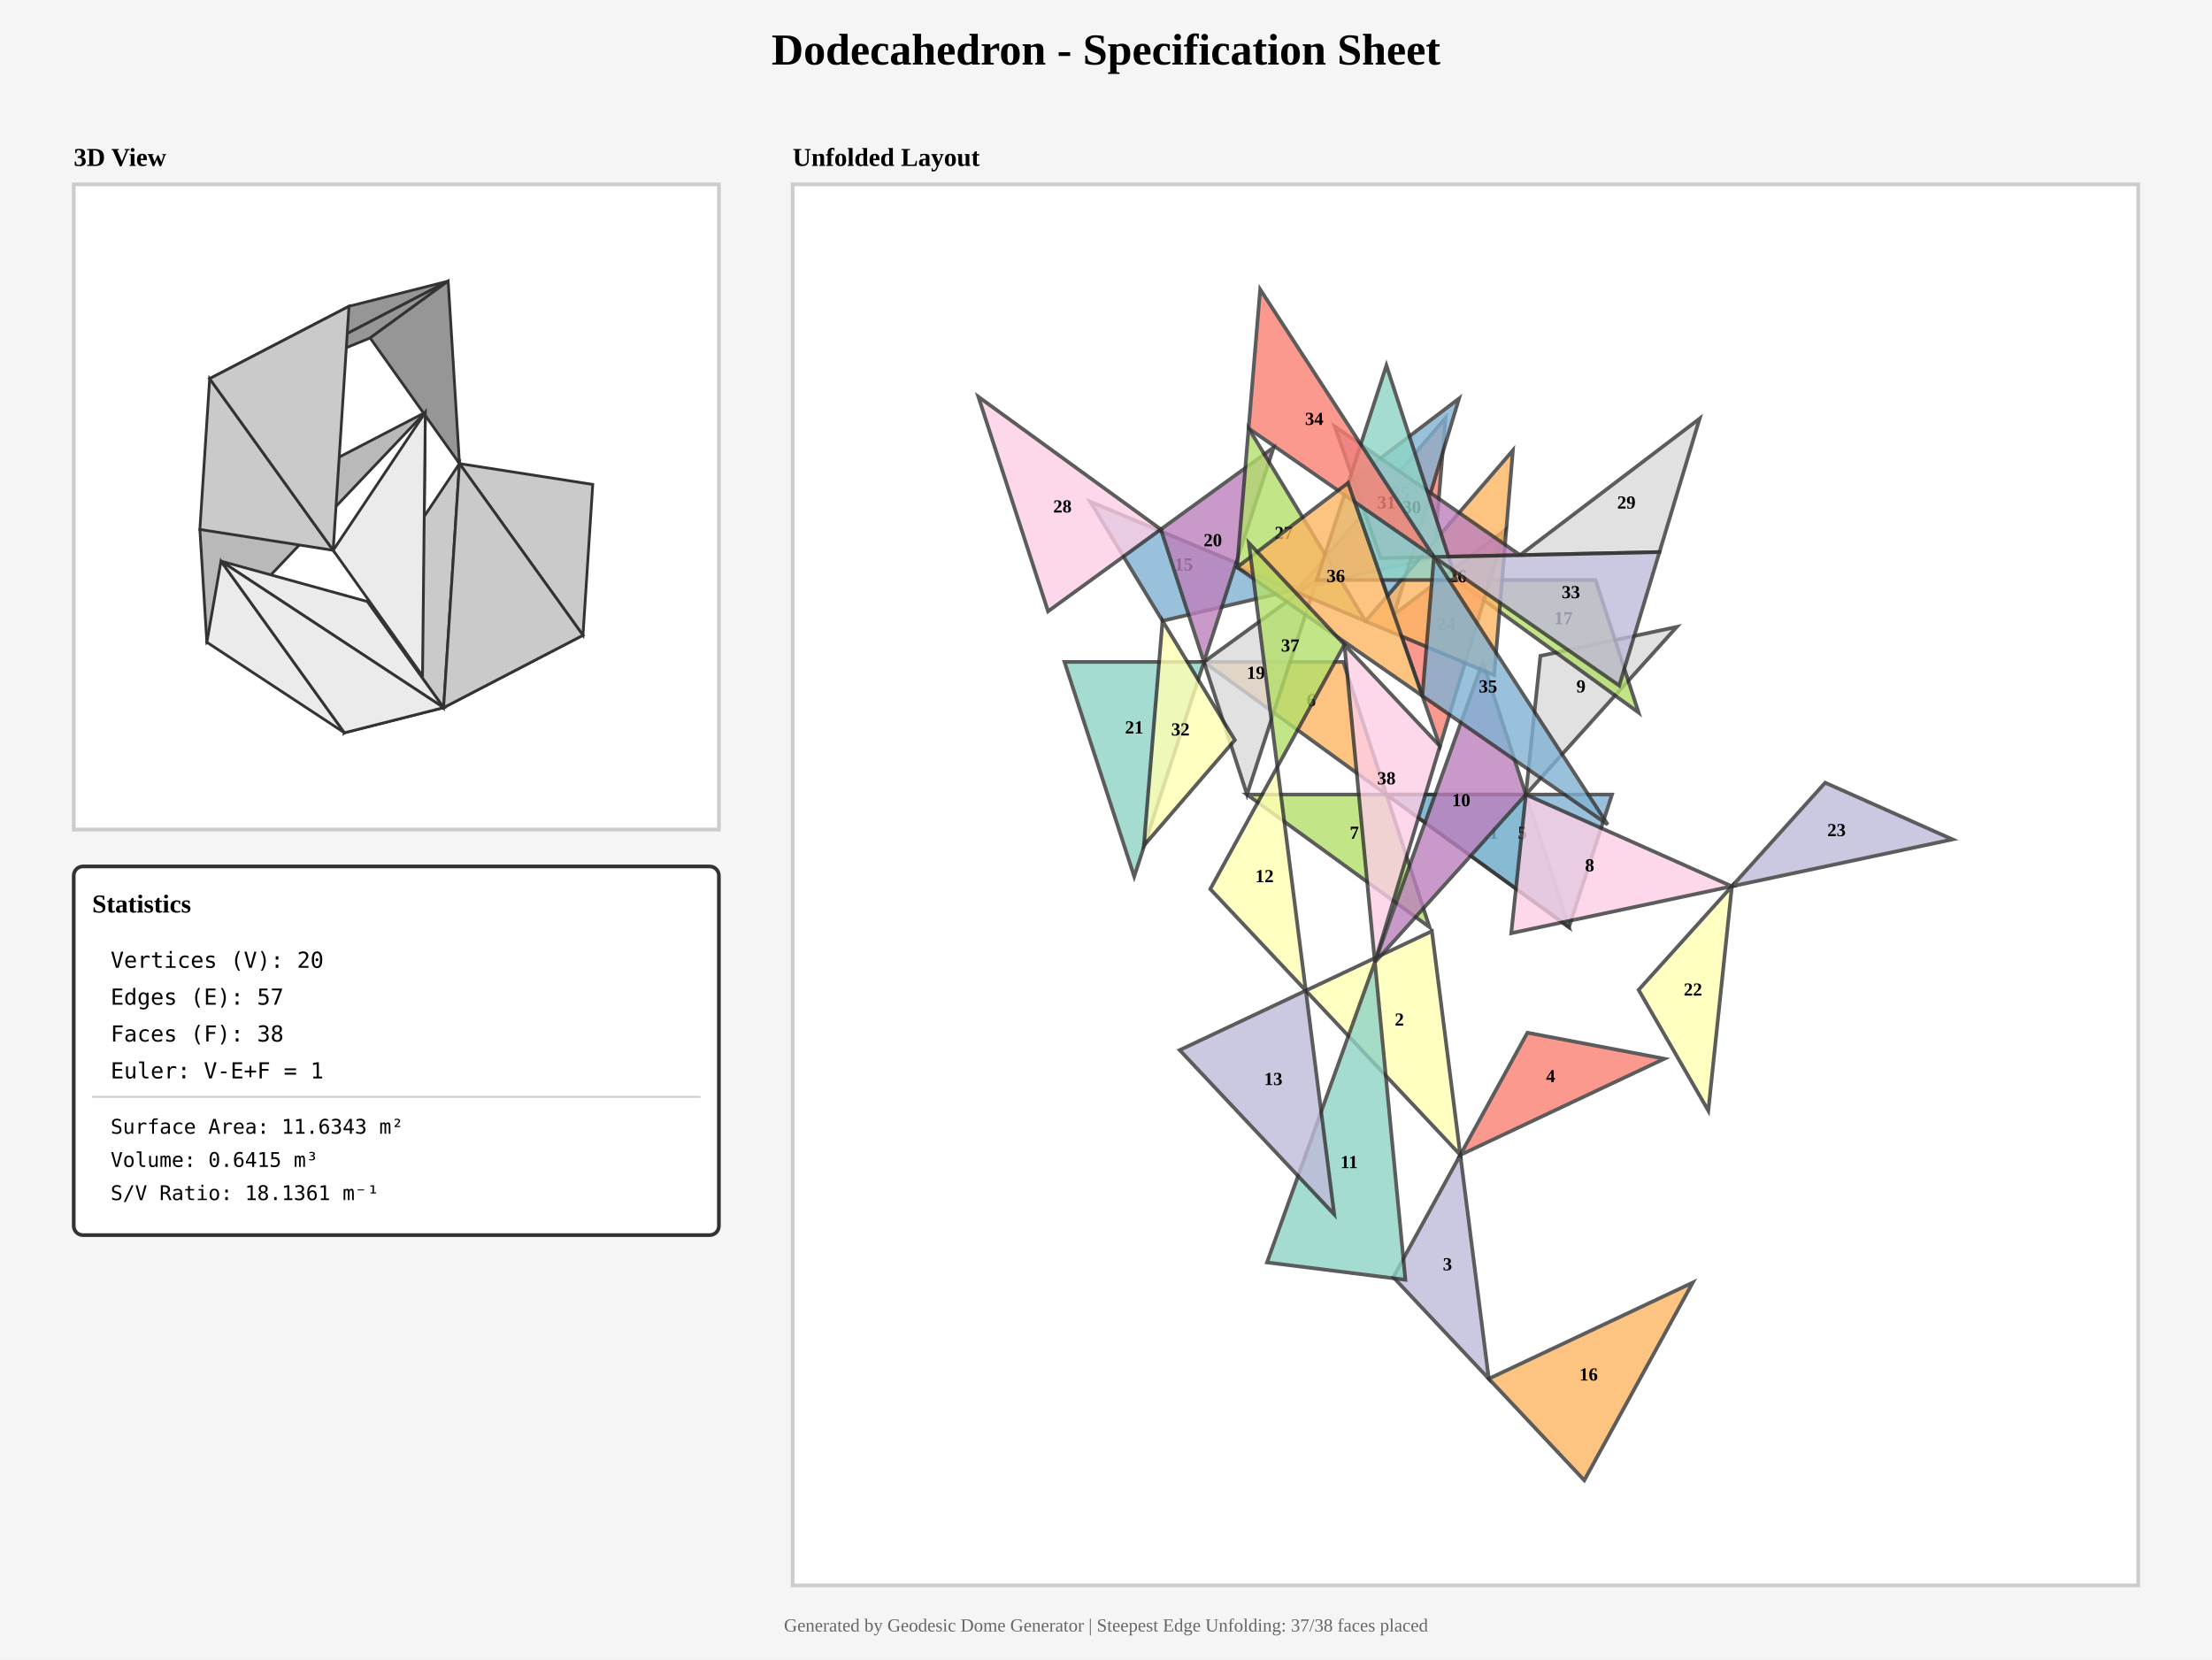
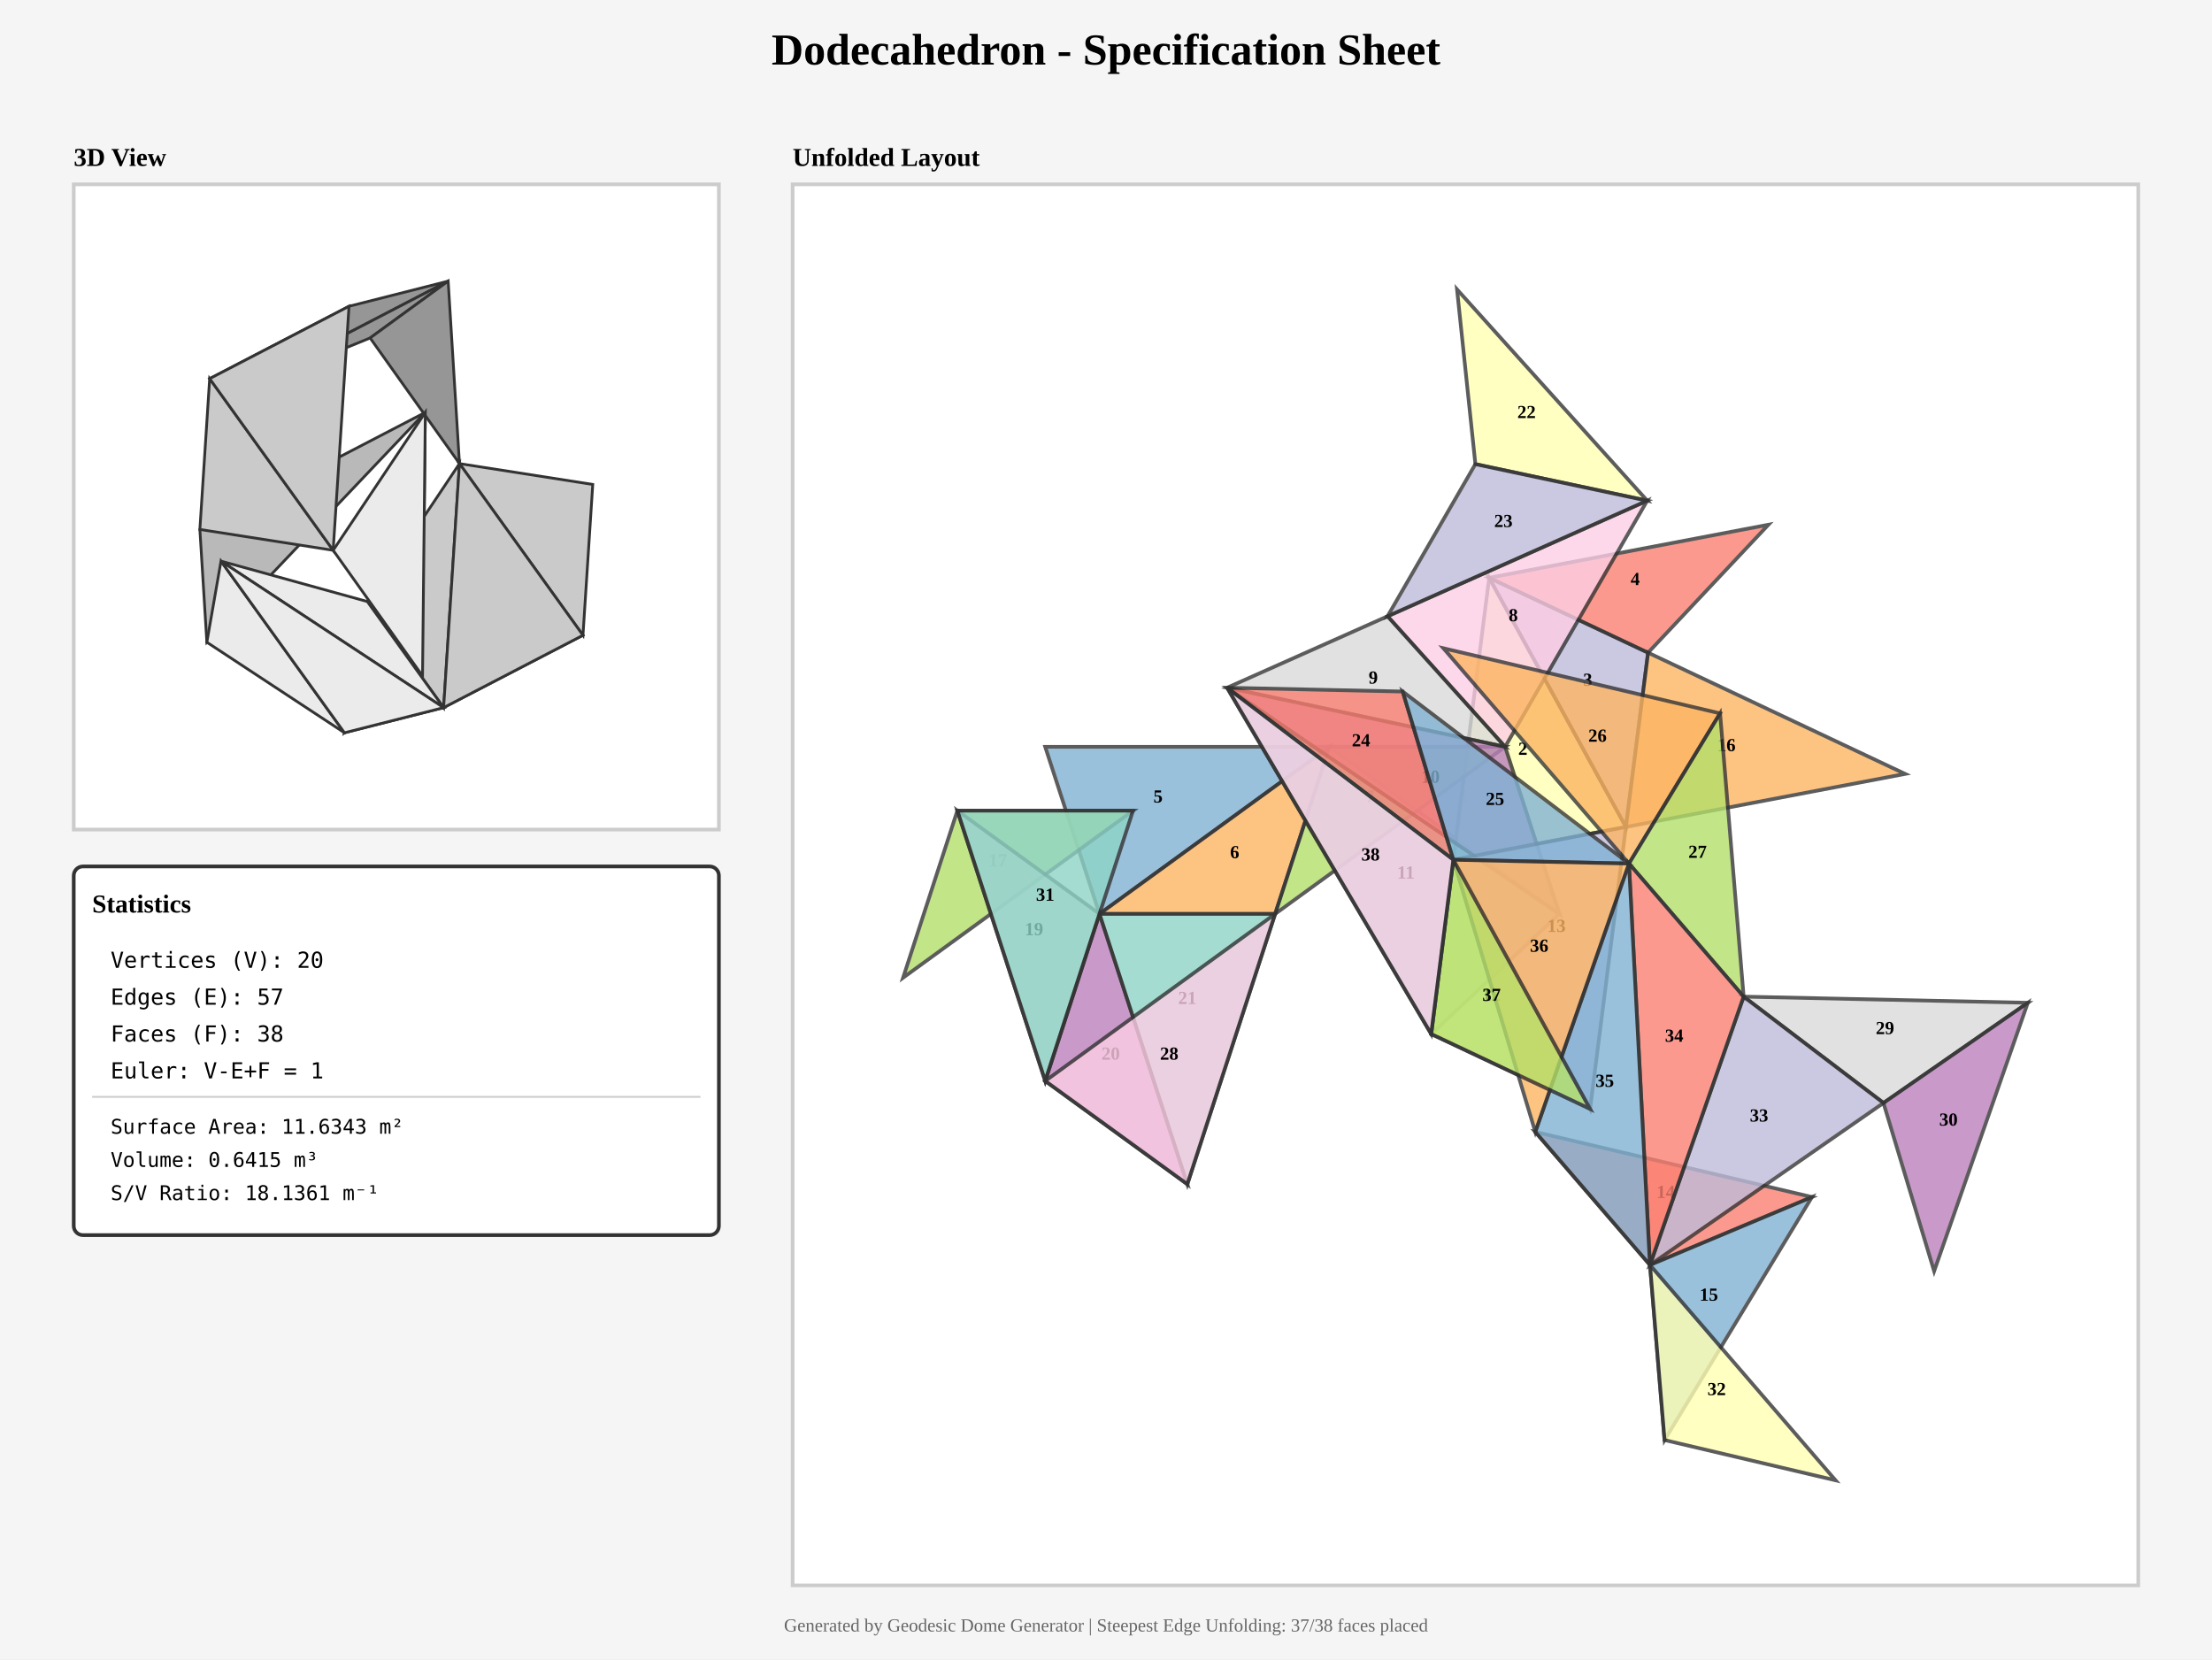
<svg xmlns="http://www.w3.org/2000/svg" width="1200" height="900">
  <rect width="1200" height="900" fill="#f5f5f5" />
  <text x="600.0" y="35" text-anchor="middle" font-size="24" font-weight="bold">Dodecahedron - Specification Sheet</text>
  <text x="40" y="90" font-size="14" font-weight="bold">3D View</text>
  <text x="430" y="90" font-size="14" font-weight="bold">Unfolded Layout</text>
  <rect x="40" y="100" width="350" height="350" fill="white" stroke="#ccc" stroke-width="2" />
  <polygon points="309.18,333.98 229.22,366.67 186.87,397.50" fill="rgb(150,150,150)" stroke="#333" stroke-width="1.5" />
  <polygon points="309.18,333.98 186.87,397.50 240.66,383.86" fill="rgb(150,150,150)" stroke="#333" stroke-width="1.5" />
  <polygon points="309.18,333.98 240.66,383.86 316.26,344.60" fill="rgb(150,150,150)" stroke="#333" stroke-width="1.5" />
  <polygon points="229.22,366.67 230.74,223.69 186.87,397.50" fill="rgb(150,150,150)" stroke="#333" stroke-width="1.5" />
  <polygon points="189.34,166.14 113.74,205.40 120.82,216.02" fill="rgb(150,150,150)" stroke="#333" stroke-width="1.5" />
  <polygon points="189.34,166.14 120.82,216.02 243.13,152.50" fill="rgb(150,150,150)" stroke="#333" stroke-width="1.5" />
  <polygon points="243.13,152.50 120.82,216.02 200.78,183.33" fill="rgb(150,150,150)" stroke="#333" stroke-width="1.5" />
  <polygon points="243.13,152.50 200.78,183.33 249.26,251.49" fill="rgb(150,150,150)" stroke="#333" stroke-width="1.5" />
  <polygon points="112.22,348.39 108.43,287.21 230.74,223.69" fill="rgb(185,185,185)" stroke="#333" stroke-width="1.5" />
  <polygon points="240.66,383.86 199.26,326.31 249.26,251.49" fill="rgb(202,202,202)" stroke="#333" stroke-width="1.5" />
  <polygon points="180.74,298.51 108.43,287.21 113.74,205.40" fill="rgb(202,202,202)" stroke="#333" stroke-width="1.5" />
  <polygon points="316.26,344.60 249.26,251.49 321.57,262.79" fill="rgb(202,202,202)" stroke="#333" stroke-width="1.5" />
  <polygon points="240.66,383.86 249.26,251.49 316.26,344.60" fill="rgb(202,202,202)" stroke="#333" stroke-width="1.5" />
  <polygon points="180.74,298.51 113.74,205.40 189.34,166.14" fill="rgb(202,202,202)" stroke="#333" stroke-width="1.5" />
  <polygon points="240.66,383.86 119.88,304.39 199.26,326.31" fill="rgb(235,235,235)" stroke="#333" stroke-width="1.5" />
  <polygon points="229.22,366.67 180.74,298.51 230.74,223.69" fill="rgb(235,235,235)" stroke="#333" stroke-width="1.5" />
  <polygon points="186.87,397.50 112.22,348.39 119.88,304.39" fill="rgb(235,235,235)" stroke="#333" stroke-width="1.5" />
  <polygon points="186.87,397.50 119.88,304.39 240.66,383.86" fill="rgb(235,235,235)" stroke="#333" stroke-width="1.5" />
  <rect x="40" y="470" width="350" height="200" fill="white" stroke="#333" stroke-width="2" rx="5" />
  <text x="50" y="495" font-size="14" font-weight="bold">Statistics</text>
  <text x="60" y="525" font-size="12" font-family="monospace">
    <tspan x="60" dy="0">Vertices (V): 20</tspan>
    <tspan x="60" dy="20">Edges (E): 57</tspan>
    <tspan x="60" dy="20">Faces (F): 38</tspan>
    <tspan x="60" dy="20">Euler: V-E+F = 1</tspan>
  </text>
  <line x1="50" y1="595" x2="380" y2="595" stroke="#ccc" stroke-width="1" />
  <text x="60" y="615" font-size="11" font-family="monospace">
    <tspan x="60" dy="0">Surface Area: 11.6343 m²</tspan>
    <tspan x="60" dy="18">Volume: 0.6415 m³</tspan>
    <tspan x="60" dy="18">S/V Ratio: 18.1361 m⁻¹</tspan>
  </text>
  <rect x="430" y="100" width="730" height="760" fill="white" stroke="#ccc" stroke-width="2" />
-   <polygon points="752.13,431.01 827.76,431.01 851.13,502.93" fill="#8dd3c7" stroke="#333" stroke-width="2" opacity="0.8" />
-   <text x="810.34" y="454.98" text-anchor="middle" font-size="10" font-weight="bold">1</text>
-   <polygon points="792.22,626.51 708.39,537.37 776.79,505.12" fill="#ffffb3" stroke="#333" stroke-width="2" opacity="0.8" />
-   <text x="759.13" y="556.34" text-anchor="middle" font-size="10" font-weight="bold">2</text>
-   <polygon points="792.22,626.51 807.65,747.91 755.84,692.82" fill="#bebada" stroke="#333" stroke-width="2" opacity="0.8" />
-   <text x="785.23" y="689.08" text-anchor="middle" font-size="10" font-weight="bold">3</text>
-   <polygon points="792.22,626.51 828.61,560.21 902.90,574.33" fill="#fb8072" stroke="#333" stroke-width="2" opacity="0.8" />
-   <text x="841.24" y="587.02" text-anchor="middle" font-size="10" font-weight="bold">4</text>
-   <polygon points="752.13,431.01 874.50,431.01 851.13,502.93" fill="#80b1d3" stroke="#333" stroke-width="2" opacity="0.8" />
-   <text x="825.92" y="454.98" text-anchor="middle" font-size="10" font-weight="bold">5</text>
-   <polygon points="752.13,431.01 653.13,359.08 728.76,359.08" fill="#fdb462" stroke="#333" stroke-width="2" opacity="0.8" />
-   <text x="711.34" y="383.06" text-anchor="middle" font-size="10" font-weight="bold">6</text>
-   <polygon points="752.13,431.01 775.50,502.93 676.50,431.01" fill="#b3de69" stroke="#333" stroke-width="2" opacity="0.8" />
-   <text x="734.71" y="454.98" text-anchor="middle" font-size="10" font-weight="bold">7</text>
-   <polygon points="827.76,431.01 939.55,480.78 819.85,506.22" fill="#fccde5" stroke="#333" stroke-width="2" opacity="0.8" />
-   <text x="862.38" y="472.67" text-anchor="middle" font-size="10" font-weight="bold">8</text>
-   <polygon points="827.76,431.01 835.66,355.79 909.64,340.07" fill="#d9d9d9" stroke="#333" stroke-width="2" opacity="0.8" />
-   <text x="857.68" y="375.62" text-anchor="middle" font-size="10" font-weight="bold">9</text>
-   <polygon points="827.76,431.01 745.87,521.95 804.39,359.08" fill="#bc80bd" stroke="#333" stroke-width="2" opacity="0.8" />
-   <text x="792.67" y="437.34" text-anchor="middle" font-size="10" font-weight="bold">10</text>
-   <polygon points="687.36,684.81 745.87,521.95 762.41,694.21" fill="#8dd3c7" stroke="#333" stroke-width="2" opacity="0.8" />
-   <text x="731.88" y="633.66" text-anchor="middle" font-size="10" font-weight="bold">11</text>
-   <polygon points="708.39,537.37 656.57,482.28 692.96,415.98" fill="#ffffb3" stroke="#333" stroke-width="2" opacity="0.8" />
-   <text x="685.97" y="478.55" text-anchor="middle" font-size="10" font-weight="bold">12</text>
-   <polygon points="708.39,537.37 723.81,658.77 639.98,569.63" fill="#bebada" stroke="#333" stroke-width="2" opacity="0.8" />
-   <text x="690.73" y="588.59" text-anchor="middle" font-size="10" font-weight="bold">13</text>
-   <polygon points="704.29,319.46 784.18,226.76 777.91,302.13" fill="#fb8072" stroke="#333" stroke-width="2" opacity="0.8" />
-   <text x="755.46" y="282.78" text-anchor="middle" font-size="10" font-weight="bold">14</text>
-   <polygon points="704.29,319.46 630.67,336.78 591.45,272.12" fill="#80b1d3" stroke="#333" stroke-width="2" opacity="0.8" />
-   <text x="642.14" y="309.45" text-anchor="middle" font-size="10" font-weight="bold">15</text>
-   <polygon points="807.65,747.91 918.33,695.72 859.46,803.00" fill="#fdb462" stroke="#333" stroke-width="2" opacity="0.8" />
-   <text x="861.81" y="748.88" text-anchor="middle" font-size="10" font-weight="bold">16</text>
-   <polygon points="888.94,386.55 789.94,314.63 865.57,314.63" fill="#b3de69" stroke="#333" stroke-width="2" opacity="0.8" />
-   <text x="848.15" y="338.60" text-anchor="middle" font-size="10" font-weight="bold">17</text>
-   <polygon points="653.13,359.08 714.31,314.63 676.50,431.01" fill="#d9d9d9" stroke="#333" stroke-width="2" opacity="0.8" />
-   <text x="681.31" y="368.24" text-anchor="middle" font-size="10" font-weight="bold">19</text>
-   <polygon points="653.13,359.08 629.76,287.15 690.94,242.70" fill="#bc80bd" stroke="#333" stroke-width="2" opacity="0.8" />
-   <text x="657.94" y="296.31" text-anchor="middle" font-size="10" font-weight="bold">20</text>
-   <polygon points="653.13,359.08 615.31,475.46 577.50,359.08" fill="#8dd3c7" stroke="#333" stroke-width="2" opacity="0.8" />
-   <text x="615.31" y="397.87" text-anchor="middle" font-size="10" font-weight="bold">21</text>
-   <polygon points="939.55,480.78 926.75,602.48 888.94,536.98" fill="#ffffb3" stroke="#333" stroke-width="2" opacity="0.8" />
-   <text x="918.41" y="540.08" text-anchor="middle" font-size="10" font-weight="bold">22</text>
-   <polygon points="939.55,480.78 990.15,424.58 1059.24,455.34" fill="#bebada" stroke="#333" stroke-width="2" opacity="0.8" />
-   <text x="996.31" y="453.56" text-anchor="middle" font-size="10" font-weight="bold">23</text>
-   <polygon points="756.23,333.37 816.44,287.60 781.16,404.77" fill="#fb8072" stroke="#333" stroke-width="2" opacity="0.8" />
-   <text x="784.61" y="341.91" text-anchor="middle" font-size="10" font-weight="bold">24</text>
-   <polygon points="756.23,333.37 731.31,261.97 791.51,216.20" fill="#80b1d3" stroke="#333" stroke-width="2" opacity="0.8" />
-   <text x="759.68" y="270.51" text-anchor="middle" font-size="10" font-weight="bold">25</text>
-   <polygon points="820.73,244.30 810.58,366.25 740.84,336.99" fill="#fdb462" stroke="#333" stroke-width="2" opacity="0.8" />
-   <text x="790.72" y="315.85" text-anchor="middle" font-size="10" font-weight="bold">26</text>
-   <polygon points="740.84,336.99 671.10,307.74 677.37,232.37" fill="#b3de69" stroke="#333" stroke-width="2" opacity="0.8" />
-   <text x="696.44" y="292.36" text-anchor="middle" font-size="10" font-weight="bold">27</text>
-   <polygon points="568.57,331.61 530.76,215.23 629.76,287.15" fill="#fccde5" stroke="#333" stroke-width="2" opacity="0.8" />
-   <text x="576.36" y="278.00" text-anchor="middle" font-size="10" font-weight="bold">28</text>
-   <polygon points="824.64,301.12 922.05,227.06 900.25,299.48" fill="#d9d9d9" stroke="#333" stroke-width="2" opacity="0.8" />
-   <text x="882.31" y="275.88" text-anchor="middle" font-size="10" font-weight="bold">29</text>
-   <polygon points="824.64,301.12 749.03,302.76 724.10,231.35" fill="#bc80bd" stroke="#333" stroke-width="2" opacity="0.8" />
-   <text x="765.92" y="278.41" text-anchor="middle" font-size="10" font-weight="bold">30</text>
-   <polygon points="752.13,198.25 789.94,314.63 714.31,314.63" fill="#8dd3c7" stroke="#333" stroke-width="2" opacity="0.8" />
-   <text x="752.13" y="275.83" text-anchor="middle" font-size="10" font-weight="bold">31</text>
-   <polygon points="669.90,401.44 620.52,458.73 630.67,336.78" fill="#ffffb3" stroke="#333" stroke-width="2" opacity="0.8" />
-   <text x="640.37" y="398.98" text-anchor="middle" font-size="10" font-weight="bold">32</text>
-   <polygon points="777.91,302.13 900.25,299.48 878.44,371.89" fill="#bebada" stroke="#333" stroke-width="2" opacity="0.8" />
-   <text x="852.20" y="324.50" text-anchor="middle" font-size="10" font-weight="bold">33</text>
-   <polygon points="777.91,302.13 677.37,232.37 683.64,157.00" fill="#fb8072" stroke="#333" stroke-width="2" opacity="0.8" />
-   <text x="712.97" y="230.50" text-anchor="middle" font-size="10" font-weight="bold">34</text>
-   <polygon points="777.91,302.13 872.17,447.26 771.64,377.50" fill="#80b1d3" stroke="#333" stroke-width="2" opacity="0.8" />
-   <text x="807.24" y="375.63" text-anchor="middle" font-size="10" font-weight="bold">35</text>
-   <polygon points="771.64,377.50 671.10,307.74 731.31,261.97" fill="#fdb462" stroke="#333" stroke-width="2" opacity="0.8" />
-   <text x="724.68" y="315.73" text-anchor="middle" font-size="10" font-weight="bold">36</text>
-   <polygon points="692.96,415.98 677.53,294.59 729.34,349.68" fill="#b3de69" stroke="#333" stroke-width="2" opacity="0.8" />
-   <text x="699.94" y="353.42" text-anchor="middle" font-size="10" font-weight="bold">37</text>
-   <polygon points="729.34,349.68 781.16,404.77 745.87,521.95" fill="#fccde5" stroke="#333" stroke-width="2" opacity="0.8" />
-   <text x="752.12" y="425.47" text-anchor="middle" font-size="10" font-weight="bold">38</text>
+   <polygon points="721.21,405.12 816.51,405.12 845.95,495.75" fill="#8dd3c7" stroke="#333" stroke-width="2" opacity="0.8" />
+   <text x="794.56" y="435.33" text-anchor="middle" font-size="10" font-weight="bold">1</text>
+   <polygon points="807.87,313.42 788.43,466.38 882.05,448.59" fill="#ffffb3" stroke="#333" stroke-width="2" opacity="0.8" />
+   <text x="826.12" y="409.46" text-anchor="middle" font-size="10" font-weight="bold">2</text>
+   <polygon points="807.87,313.42 882.05,448.59 894.07,354.05" fill="#bebada" stroke="#333" stroke-width="2" opacity="0.8" />
+   <text x="861.33" y="372.02" text-anchor="middle" font-size="10" font-weight="bold">3</text>
+   <polygon points="807.87,313.42 894.07,354.05 959.35,284.64" fill="#fb8072" stroke="#333" stroke-width="2" opacity="0.8" />
+   <text x="887.10" y="317.37" text-anchor="middle" font-size="10" font-weight="bold">4</text>
+   <polygon points="721.21,405.12 567.02,405.12 596.47,495.75" fill="#80b1d3" stroke="#333" stroke-width="2" opacity="0.8" />
+   <text x="628.23" y="435.33" text-anchor="middle" font-size="10" font-weight="bold">5</text>
+   <polygon points="721.21,405.12 596.47,495.75 691.76,495.75" fill="#fdb462" stroke="#333" stroke-width="2" opacity="0.8" />
+   <text x="669.81" y="465.54" text-anchor="middle" font-size="10" font-weight="bold">6</text>
+   <polygon points="721.21,405.12 691.76,495.75 816.51,405.12" fill="#b3de69" stroke="#333" stroke-width="2" opacity="0.8" />
+   <text x="743.16" y="435.33" text-anchor="middle" font-size="10" font-weight="bold">7</text>
+   <polygon points="816.51,405.12 893.60,271.59 752.74,334.30" fill="#fccde5" stroke="#333" stroke-width="2" opacity="0.8" />
+   <text x="820.95" y="337.00" text-anchor="middle" font-size="10" font-weight="bold">8</text>
+   <polygon points="816.51,405.12 752.74,334.30 665.69,373.06" fill="#d9d9d9" stroke="#333" stroke-width="2" opacity="0.8" />
+   <text x="744.98" y="370.83" text-anchor="middle" font-size="10" font-weight="bold">9</text>
+   <polygon points="816.51,405.12 665.69,373.06 845.95,495.75" fill="#bc80bd" stroke="#333" stroke-width="2" opacity="0.8" />
+   <text x="776.05" y="424.64" text-anchor="middle" font-size="10" font-weight="bold">10</text>
+   <polygon points="845.95,495.75 665.69,373.06 776.42,560.91" fill="#8dd3c7" stroke="#333" stroke-width="2" opacity="0.8" />
+   <text x="762.69" y="476.57" text-anchor="middle" font-size="10" font-weight="bold">11</text>
+   <polygon points="788.43,466.38 776.42,560.91 862.61,601.55" fill="#ffffb3" stroke="#333" stroke-width="2" opacity="0.8" />
+   <text x="809.16" y="542.95" text-anchor="middle" font-size="10" font-weight="bold">12</text>
+   <polygon points="788.43,466.38 862.61,601.55 882.05,448.59" fill="#bebada" stroke="#333" stroke-width="2" opacity="0.8" />
+   <text x="844.37" y="505.51" text-anchor="middle" font-size="10" font-weight="bold">13</text>
+   <polygon points="982.98,649.34 832.89,614.02 895.10,686.20" fill="#fb8072" stroke="#333" stroke-width="2" opacity="0.8" />
+   <text x="903.66" y="649.85" text-anchor="middle" font-size="10" font-weight="bold">14</text>
+   <polygon points="982.98,649.34 895.10,686.20 903.01,781.17" fill="#80b1d3" stroke="#333" stroke-width="2" opacity="0.8" />
+   <text x="927.03" y="705.57" text-anchor="middle" font-size="10" font-weight="bold">15</text>
+   <polygon points="882.05,448.59 1033.53,419.81 894.07,354.05" fill="#fdb462" stroke="#333" stroke-width="2" opacity="0.8" />
+   <text x="936.55" y="407.48" text-anchor="middle" font-size="10" font-weight="bold">16</text>
+   <polygon points="489.93,530.37 614.67,439.74 519.37,439.74" fill="#b3de69" stroke="#333" stroke-width="2" opacity="0.8" />
+   <text x="541.32" y="469.95" text-anchor="middle" font-size="10" font-weight="bold">17</text>
+   <polygon points="596.47,495.75 519.37,439.74 567.02,586.38" fill="#d9d9d9" stroke="#333" stroke-width="2" opacity="0.8" />
+   <text x="560.95" y="507.29" text-anchor="middle" font-size="10" font-weight="bold">19</text>
+   <polygon points="596.47,495.75 567.02,586.38 644.12,642.39" fill="#bc80bd" stroke="#333" stroke-width="2" opacity="0.8" />
+   <text x="602.54" y="574.84" text-anchor="middle" font-size="10" font-weight="bold">20</text>
+   <polygon points="596.47,495.75 644.12,642.39 691.76,495.75" fill="#8dd3c7" stroke="#333" stroke-width="2" opacity="0.8" />
+   <text x="644.12" y="544.63" text-anchor="middle" font-size="10" font-weight="bold">21</text>
+   <polygon points="893.60,271.59 790.43,157.00 800.39,251.77" fill="#ffffb3" stroke="#333" stroke-width="2" opacity="0.8" />
+   <text x="828.14" y="226.79" text-anchor="middle" font-size="10" font-weight="bold">22</text>
+   <polygon points="893.60,271.59 800.39,251.77 752.74,334.30" fill="#bebada" stroke="#333" stroke-width="2" opacity="0.8" />
+   <text x="815.58" y="285.89" text-anchor="middle" font-size="10" font-weight="bold">23</text>
+   <polygon points="760.96,375.13 665.69,373.06 788.43,466.38" fill="#fb8072" stroke="#333" stroke-width="2" opacity="0.8" />
+   <text x="738.36" y="404.85" text-anchor="middle" font-size="10" font-weight="bold">24</text>
+   <polygon points="760.96,375.13 788.43,466.38 883.71,468.44" fill="#80b1d3" stroke="#333" stroke-width="2" opacity="0.8" />
+   <text x="811.03" y="436.65" text-anchor="middle" font-size="10" font-weight="bold">25</text>
+   <polygon points="783.04,351.65 883.71,468.44 933.13,386.97" fill="#fdb462" stroke="#333" stroke-width="2" opacity="0.8" />
+   <text x="866.63" y="402.35" text-anchor="middle" font-size="10" font-weight="bold">26</text>
+   <polygon points="933.13,386.97 883.71,468.44 945.92,540.63" fill="#b3de69" stroke="#333" stroke-width="2" opacity="0.8" />
+   <text x="920.92" y="465.35" text-anchor="middle" font-size="10" font-weight="bold">27</text>
+   <polygon points="644.12,642.39 691.76,495.75 567.02,586.38" fill="#fccde5" stroke="#333" stroke-width="2" opacity="0.8" />
+   <text x="634.30" y="574.84" text-anchor="middle" font-size="10" font-weight="bold">28</text>
+   <polygon points="1100.07,543.97 945.92,540.63 1021.78,598.30" fill="#d9d9d9" stroke="#333" stroke-width="2" opacity="0.8" />
+   <text x="1022.59" y="560.97" text-anchor="middle" font-size="10" font-weight="bold">29</text>
+   <polygon points="1100.07,543.97 1021.78,598.30 1049.26,689.55" fill="#bc80bd" stroke="#333" stroke-width="2" opacity="0.8" />
+   <text x="1057.04" y="610.61" text-anchor="middle" font-size="10" font-weight="bold">30</text>
+   <polygon points="567.02,586.38 614.67,439.74 519.37,439.74" fill="#8dd3c7" stroke="#333" stroke-width="2" opacity="0.8" />
+   <text x="567.02" y="488.62" text-anchor="middle" font-size="10" font-weight="bold">31</text>
+   <polygon points="903.01,781.17 995.77,803.00 895.10,686.20" fill="#ffffb3" stroke="#333" stroke-width="2" opacity="0.8" />
+   <text x="931.29" y="756.79" text-anchor="middle" font-size="10" font-weight="bold">32</text>
+   <polygon points="895.10,686.20 1021.78,598.30 945.92,540.63" fill="#bebada" stroke="#333" stroke-width="2" opacity="0.8" />
+   <text x="954.27" y="608.38" text-anchor="middle" font-size="10" font-weight="bold">33</text>
+   <polygon points="895.10,686.20 945.92,540.63 883.71,468.44" fill="#fb8072" stroke="#333" stroke-width="2" opacity="0.8" />
+   <text x="908.24" y="565.09" text-anchor="middle" font-size="10" font-weight="bold">34</text>
+   <polygon points="895.10,686.20 883.71,468.44 832.89,614.02" fill="#80b1d3" stroke="#333" stroke-width="2" opacity="0.8" />
+   <text x="870.57" y="589.56" text-anchor="middle" font-size="10" font-weight="bold">35</text>
+   <polygon points="832.89,614.02 883.71,468.44 788.43,466.38" fill="#fdb462" stroke="#333" stroke-width="2" opacity="0.8" />
+   <text x="835.01" y="516.28" text-anchor="middle" font-size="10" font-weight="bold">36</text>
+   <polygon points="862.61,601.55 788.43,466.38 776.42,560.91" fill="#b3de69" stroke="#333" stroke-width="2" opacity="0.8" />
+   <text x="809.16" y="542.95" text-anchor="middle" font-size="10" font-weight="bold">37</text>
+   <polygon points="776.42,560.91 788.43,466.38 665.69,373.06" fill="#fccde5" stroke="#333" stroke-width="2" opacity="0.8" />
+   <text x="743.51" y="466.78" text-anchor="middle" font-size="10" font-weight="bold">38</text>
  <text x="600.0" y="885" text-anchor="middle" font-size="10" fill="#666">
Generated by Geodesic Dome Generator | Steepest Edge Unfolding: 37/38 faces placed
</text>
</svg>
